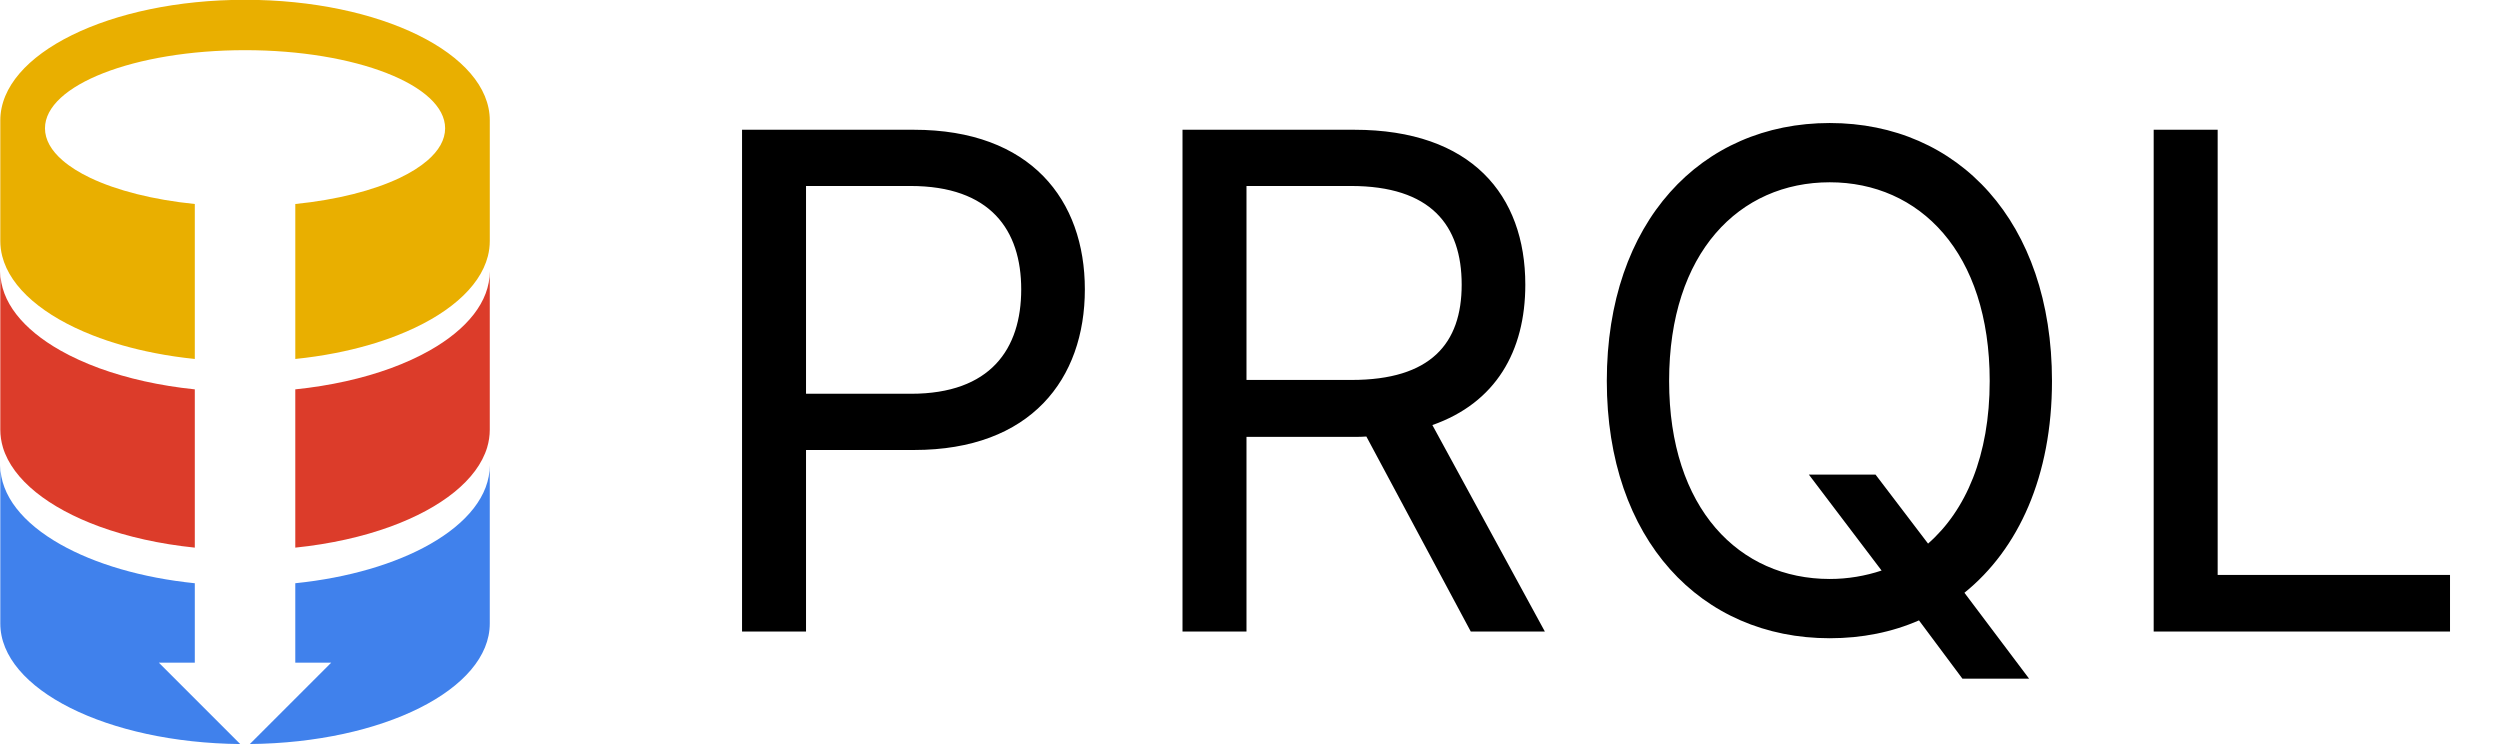
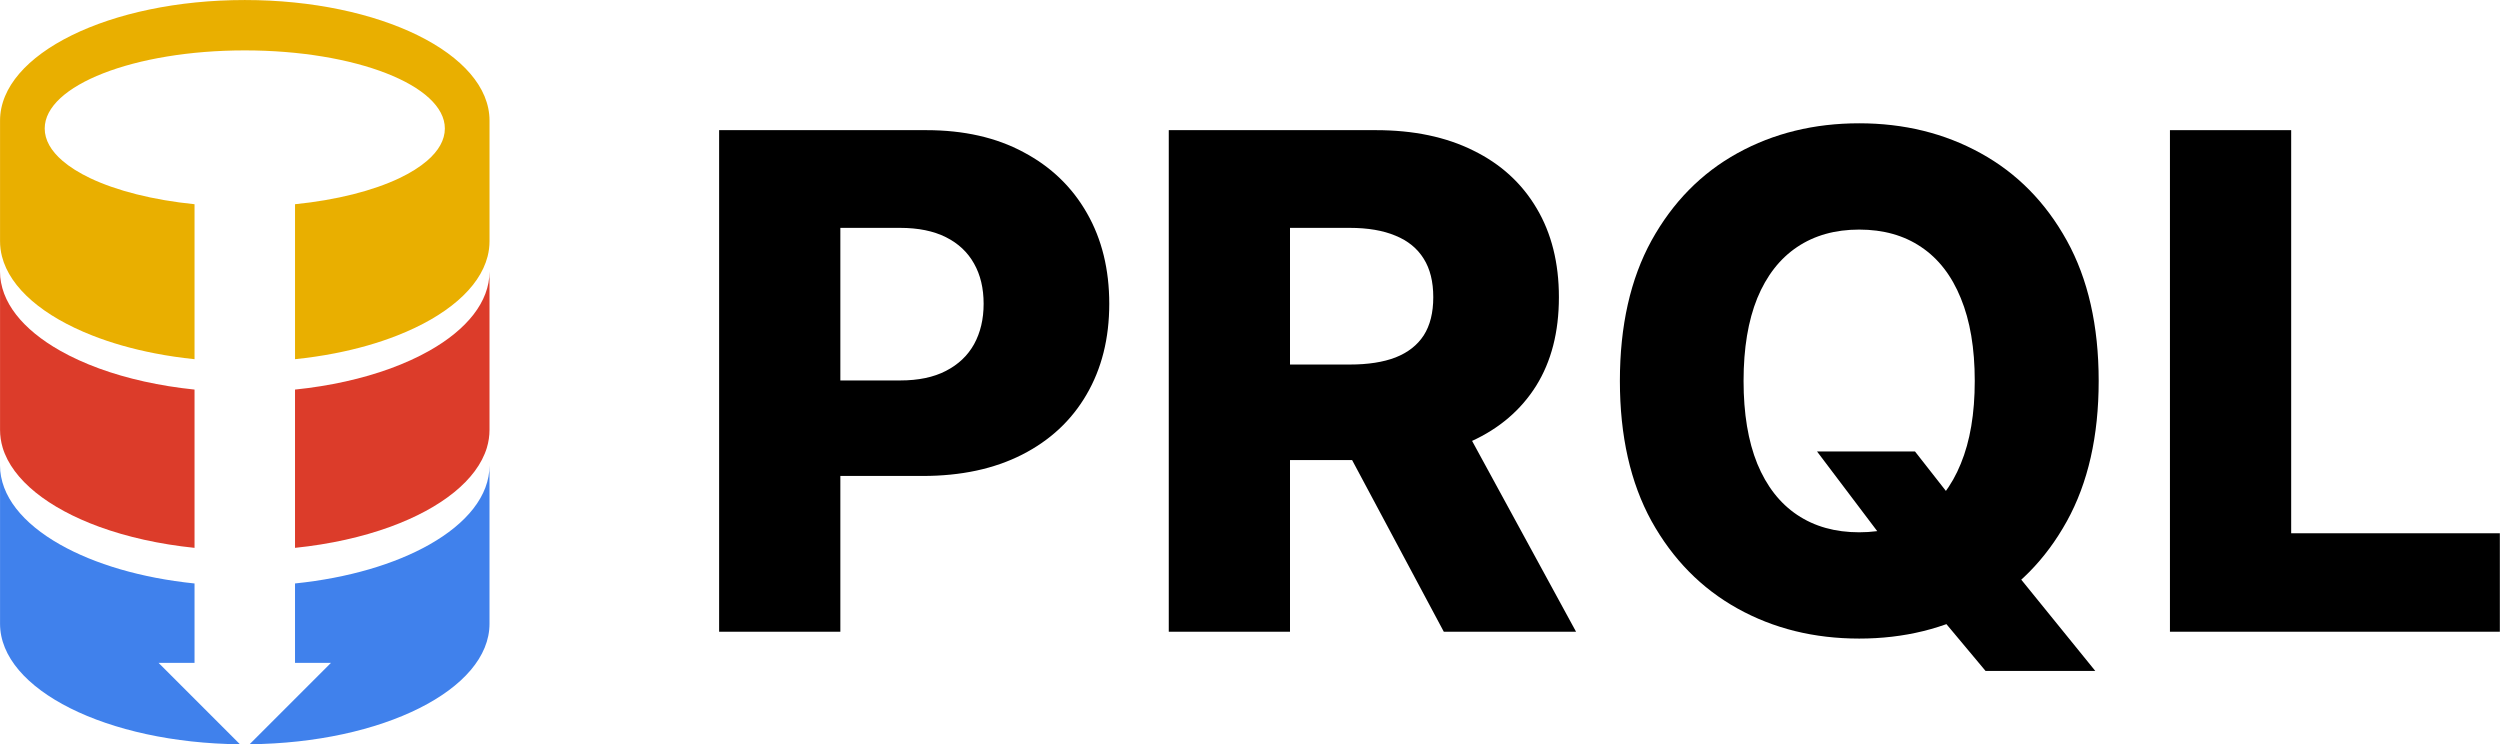
<svg xmlns="http://www.w3.org/2000/svg" id="a" viewBox="0 0 2030 604" version="1.1" width="2030" height="604">
  <defs id="defs815">
    <style id="style813">.b{fill:#191717;}.c{fill:#dc3c2a;}.d{fill:#4081ec;}.e{fill:#e9af00;}</style>
  </defs>
-   <g id="g1922" transform="translate(-8,-238)">
-     <g id="g825" transform="translate(-156)">
-       <text xml:space="preserve" style="font-size:29.333px;line-height:1.25;font-family:'Dancing Script';-inkscape-font-specification:'Dancing Script';font-variant-ligatures:none;word-spacing:0px" x="717.322" y="750.78" id="text1844">
-         <tspan id="tspan1842" x="717.322" y="750.78" style="font-style:normal;font-variant:normal;font-weight:normal;font-stretch:normal;font-size:560px;font-family:Inter;-inkscape-font-specification:'Inter, Normal';font-variant-ligatures:none;font-variant-caps:normal;font-variant-numeric:normal;font-variant-east-asian:normal">PRQL</tspan>
-       </text>
+   <g id="g825" transform="translate(-164.2166,-237.8212)">
+     <g aria-label="PRQL" id="text1844" style="font-size:29.333px;line-height:1.25;font-family:'Dancing Script';-inkscape-font-specification:'Dancing Script';font-variant-ligatures:none;word-spacing:0px">
+       <path d="M 748.146,750.78 V 343.507 h 168.239 q 45.739,0 78.949,17.898 33.409,17.699 51.506,49.517 18.097,31.619 18.097,73.58 0,42.159 -18.494,73.778 -18.295,31.42 -52.301,48.722 -34.006,17.301 -80.739,17.301 H 809.595 v -77.557 h 85.511 q 22.273,0 37.188,-7.756 15.114,-7.756 22.869,-21.676 7.756,-14.119 7.756,-32.812 0,-18.892 -7.756,-32.614 -7.756,-13.92 -22.869,-21.477 -15.114,-7.557 -37.188,-7.557 h -48.523 v 327.926 z" style="font-size:560px;font-family:Inter;-inkscape-font-specification:'Inter, Normal'" id="path2080" />
+       <path d="M 1113.259,750.78 V 343.507 h 168.239 q 45.739,0 78.949,16.506 33.409,16.307 51.506,46.932 18.097,30.426 18.097,72.188 0,42.358 -18.494,71.989 -18.494,29.432 -52.5,44.943 -34.006,15.312 -80.54,15.312 h -106.392 V 533.819 h 88.097 q 22.273,0 37.188,-5.767 15.114,-5.966 22.869,-17.898 7.756,-12.131 7.756,-31.023 0,-18.892 -7.756,-31.222 -7.756,-12.528 -22.869,-18.693 -15.114,-6.364 -37.188,-6.364 h -48.523 v 327.926 z m 229.29,-186.136 101.421,186.136 h -107.386 l -99.432,-186.136 z" style="font-size:560px;font-family:Inter;-inkscape-font-specification:'Inter, Normal'" id="path2082" />
+       <path d="m 1639.65,604.416 h 79.545 l 33.807,43.153 44.347,50.909 68.21,84.119 h -89.091 l -47.727,-57.074 -28.239,-40.568 z m 228.693,-57.273 q 0,67.216 -25.852,113.949 -25.852,46.733 -70,70.994 -43.949,24.261 -98.636,24.261 -54.886,0 -98.835,-24.46 -43.949,-24.46 -69.801,-70.994 -25.653,-46.733 -25.653,-113.75 0,-67.216 25.653,-113.949 25.852,-46.733 69.801,-70.994 43.949,-24.261 98.835,-24.261 54.688,0 98.636,24.261 44.148,24.261 70,70.994 25.852,46.733 25.852,113.949 z m -100.625,0 q 0,-39.773 -11.335,-67.216 -11.136,-27.443 -32.216,-41.562 -20.881,-14.119 -50.312,-14.119 -29.233,0 -50.312,14.119 -21.079,14.119 -32.415,41.562 -11.136,27.443 -11.136,67.216 0,39.773 11.136,67.216 11.335,27.443 32.415,41.562 21.08,14.119 50.312,14.119 29.432,0 50.312,-14.119 21.08,-14.119 32.216,-41.562 11.335,-27.443 11.335,-67.216 z" style="font-size:560px;font-family:Inter;-inkscape-font-specification:'Inter, Normal'" id="path2084" />
+       <path d="M 1926.212,750.78 V 343.507 h 98.438 v 327.33 h 169.432 v 79.943 z" style="font-size:560px;font-family:Inter;-inkscape-font-specification:'Inter, Normal'" id="path2086" />
    </g>
-     <g id="g841" transform="translate(-334)">
-       <path class="e" d="m 540.97,237.84 c -109.76,0 -198.72,43.81 -198.72,97.91 v 97.91 c 0,4.16 0.53,8.27 1.55,12.33 6.62,25.97 33.85,48.74 73.4,64.26 15.23,6 32.25,10.88 50.67,14.46 10.37,2.04 21.18,3.63 32.31,4.77 V 403.65 c -33.8,-3.41 -63.33,-10.97 -84.82,-21.19 -8.99,-4.3 -16.54,-9.04 -22.43,-14.12 -9.28,-7.98 -14.41,-16.83 -14.41,-26.16 0,-35.05 72.72,-63.44 162.46,-63.44 89.74,0 162.46,28.38 162.46,63.44 0,9.33 -5.13,18.18 -14.41,26.16 -5.9,5.08 -13.44,9.82 -22.43,14.12 -21.49,10.22 -51.02,17.78 -84.82,21.19 v 125.83 c 11.13,-1.15 21.94,-2.74 32.31,-4.77 18.42,-3.58 35.44,-8.46 50.67,-14.46 39.55,-15.52 66.77,-38.29 73.4,-64.26 1.02,-4.06 1.55,-8.17 1.55,-12.33 v -97.91 c 0,-54.1 -88.97,-97.91 -198.72,-97.91 z" id="path827" />
-       <g id="g833">
-         <path class="c" d="m 500.18,554.16 c -28.54,-2.94 -54.83,-8.88 -77.42,-17.12 -11.6,-4.26 -22.24,-9.09 -31.72,-14.46 -30.36,-17.17 -48.79,-39.65 -48.79,-64.26 v 128.52 c 0,4.93 0.73,9.77 2.13,14.46 v 0.05 c 7.98,26.25 37.04,49.08 78.38,64.21 22.6,8.24 48.89,14.19 77.42,17.12 z" id="path829" />
-         <path class="c" d="m 690.91,522.58 c -9.48,5.37 -20.11,10.2 -31.72,14.46 -22.6,8.24 -48.89,14.19 -77.42,17.12 v 128.52 c 28.54,-2.94 54.83,-8.88 77.42,-17.12 41.34,-15.13 70.4,-37.96 78.38,-64.21 v -0.05 c 1.4,-4.69 2.13,-9.52 2.13,-14.46 V 458.32 c 0,24.61 -18.42,47.09 -48.79,64.26 z" id="path831" />
-       </g>
-       <g id="g839">
-         <path class="d" d="m 470.98,776.07 h 29.2 V 711.6 C 457,707.17 418.98,695.84 391.04,680.02 360.68,662.86 342.25,640.37 342.25,615.76 v 128.52 c 0,53.41 86.87,96.86 194.82,97.89 l -66.09,-66.09 z" id="path835" />
-         <path class="d" d="m 690.91,680.01 c -27.94,15.82 -65.96,27.15 -109.14,31.58 v 64.47 h 29.2 l -66.09,66.09 C 652.83,841.12 739.7,797.68 739.7,744.26 V 615.74 c 0,24.61 -18.42,47.09 -48.79,64.26 z" id="path837" />
-       </g>
+   </g>
+   <g id="g841" transform="translate(-342.2166,-237.8212)">
+     <path class="e" d="m 540.97,237.84 c -109.76,0 -198.72,43.81 -198.72,97.91 v 97.91 c 0,4.16 0.53,8.27 1.55,12.33 6.62,25.97 33.85,48.74 73.4,64.26 15.23,6 32.25,10.88 50.67,14.46 10.37,2.04 21.18,3.63 32.31,4.77 V 403.65 c -33.8,-3.41 -63.33,-10.97 -84.82,-21.19 -8.99,-4.3 -16.54,-9.04 -22.43,-14.12 -9.28,-7.98 -14.41,-16.83 -14.41,-26.16 0,-35.05 72.72,-63.44 162.46,-63.44 89.74,0 162.46,28.38 162.46,63.44 0,9.33 -5.13,18.18 -14.41,26.16 -5.9,5.08 -13.44,9.82 -22.43,14.12 -21.49,10.22 -51.02,17.78 -84.82,21.19 v 125.83 c 11.13,-1.15 21.94,-2.74 32.31,-4.77 18.42,-3.58 35.44,-8.46 50.67,-14.46 39.55,-15.52 66.77,-38.29 73.4,-64.26 1.02,-4.06 1.55,-8.17 1.55,-12.33 v -97.91 c 0,-54.1 -88.97,-97.91 -198.72,-97.91 z" id="path827" />
+     <g id="g833">
+       <path class="c" d="m 500.18,554.16 c -28.54,-2.94 -54.83,-8.88 -77.42,-17.12 -11.6,-4.26 -22.24,-9.09 -31.72,-14.46 -30.36,-17.17 -48.79,-39.65 -48.79,-64.26 v 128.52 c 0,4.93 0.73,9.77 2.13,14.46 v 0.05 c 7.98,26.25 37.04,49.08 78.38,64.21 22.6,8.24 48.89,14.19 77.42,17.12 z" id="path829" />
+       <path class="c" d="m 690.91,522.58 c -9.48,5.37 -20.11,10.2 -31.72,14.46 -22.6,8.24 -48.89,14.19 -77.42,17.12 v 128.52 c 28.54,-2.94 54.83,-8.88 77.42,-17.12 41.34,-15.13 70.4,-37.96 78.38,-64.21 v -0.05 c 1.4,-4.69 2.13,-9.52 2.13,-14.46 V 458.32 c 0,24.61 -18.42,47.09 -48.79,64.26 z" id="path831" />
+     </g>
+     <g id="g839">
+       <path class="d" d="m 470.98,776.07 h 29.2 V 711.6 C 457,707.17 418.98,695.84 391.04,680.02 360.68,662.86 342.25,640.37 342.25,615.76 v 128.52 c 0,53.41 86.87,96.86 194.82,97.89 l -66.09,-66.09 z" id="path835" />
+       <path class="d" d="m 690.91,680.01 c -27.94,15.82 -65.96,27.15 -109.14,31.58 v 64.47 h 29.2 l -66.09,66.09 C 652.83,841.12 739.7,797.68 739.7,744.26 V 615.74 c 0,24.61 -18.42,47.09 -48.79,64.26 z" id="path837" />
    </g>
  </g>
</svg>
